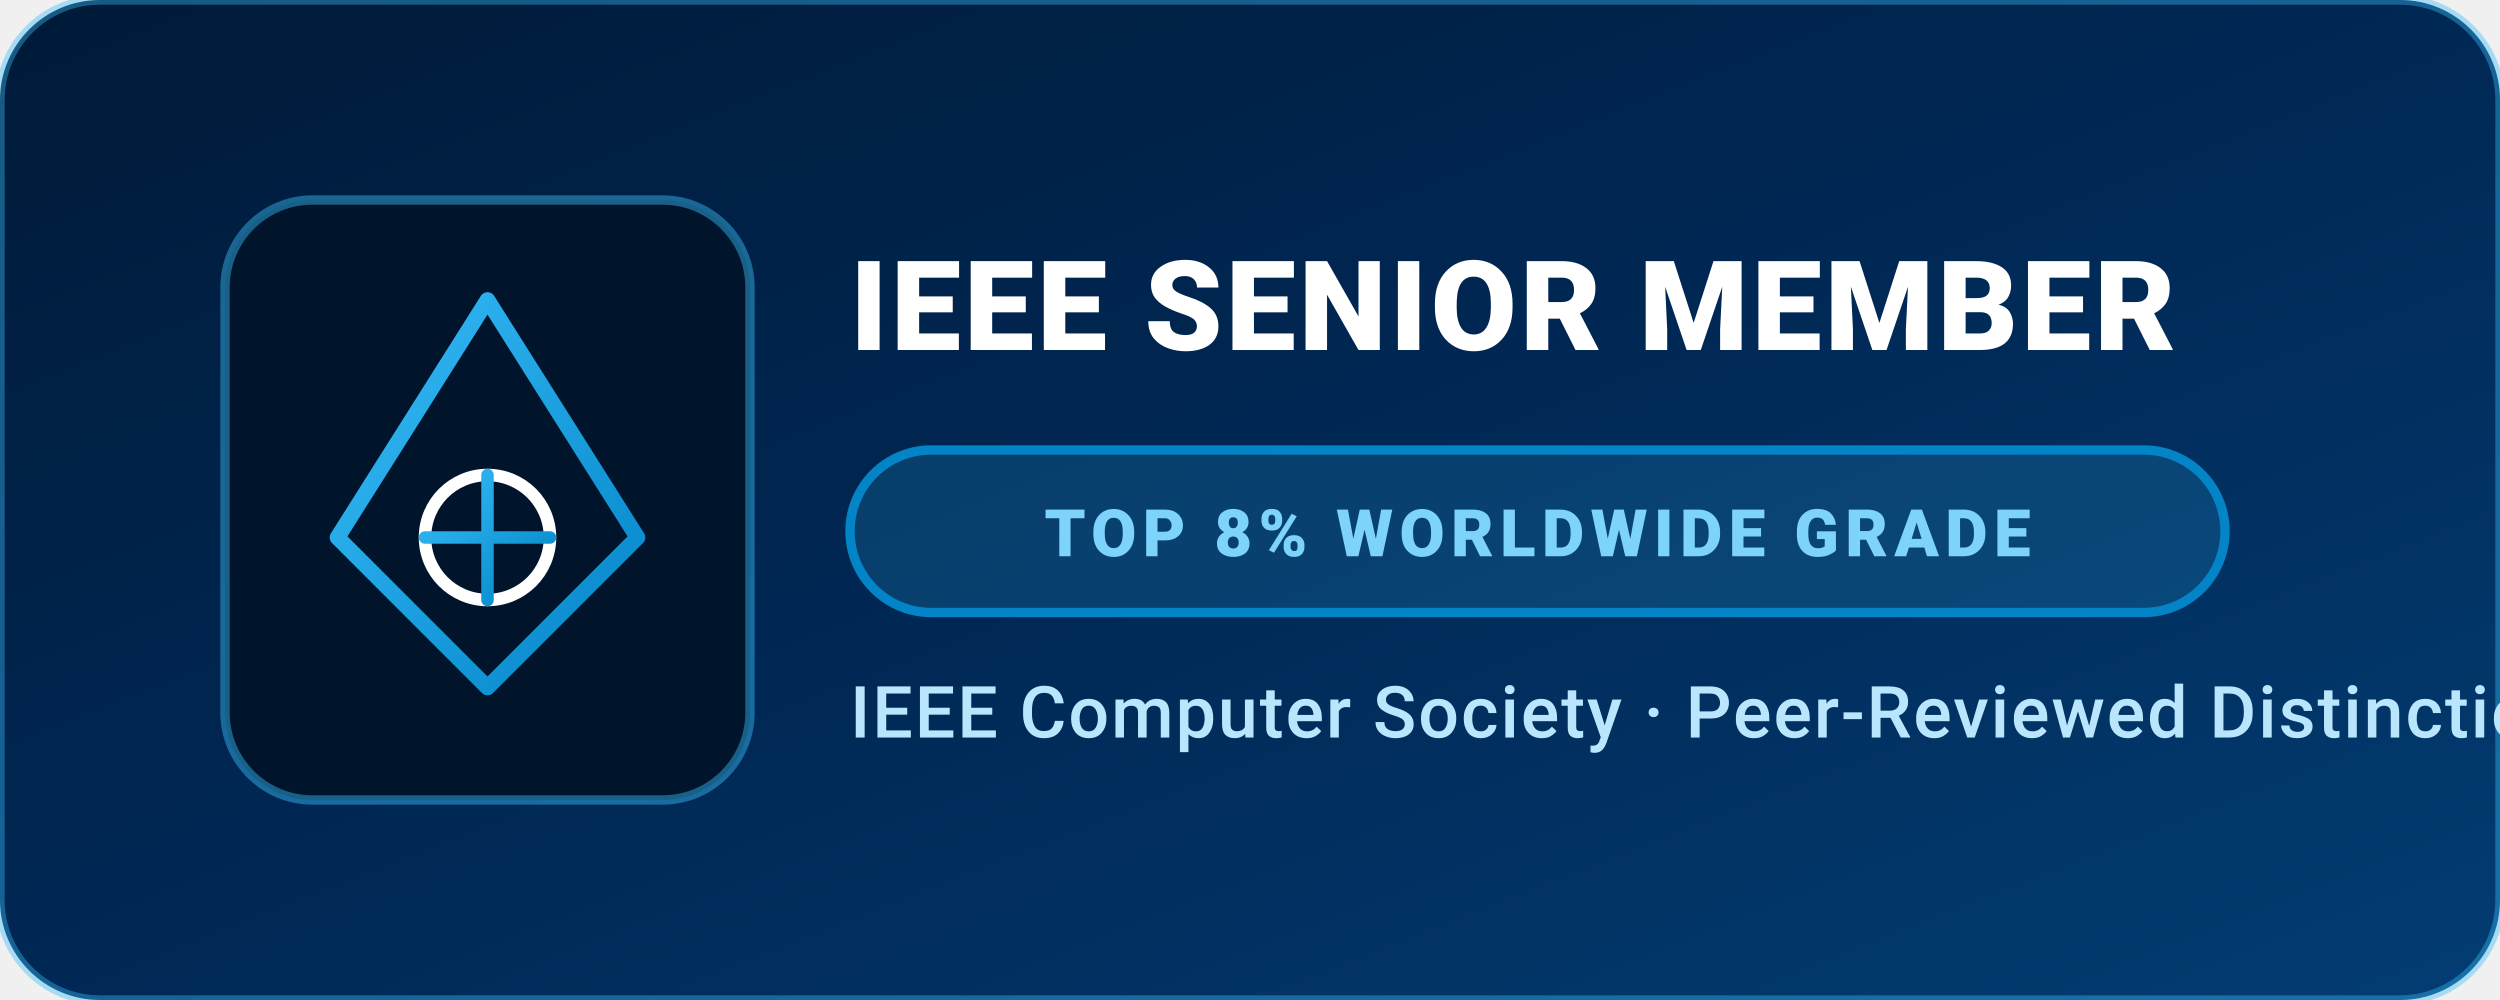
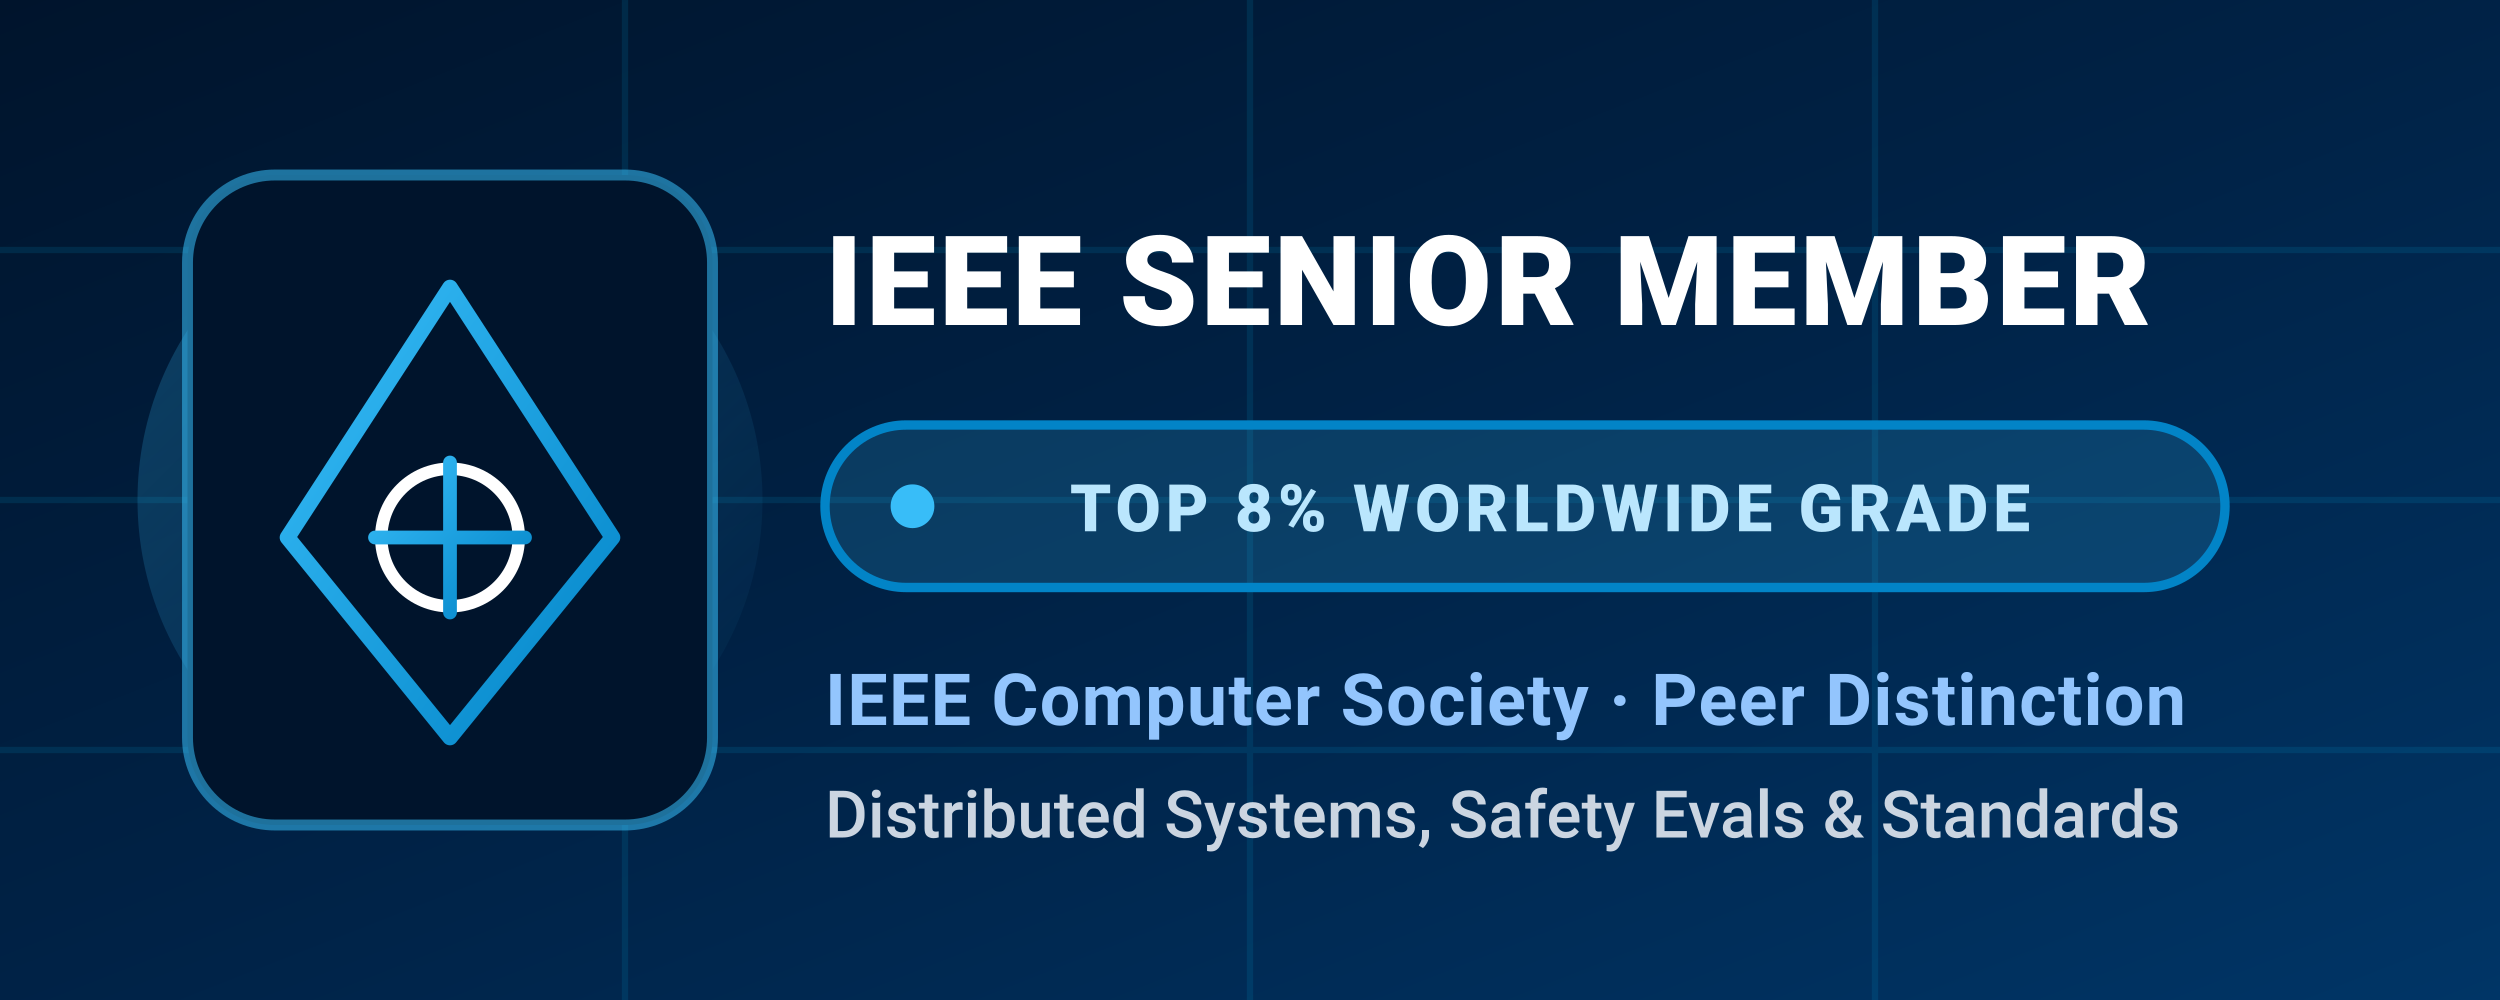
<svg xmlns="http://www.w3.org/2000/svg" viewBox="0 0 400 160" width="400" height="160">
  <defs>
    <linearGradient id="ieeeBg" x1="0%" y1="0%" x2="100%" y2="100%">
-       <stop offset="0%" stop-color="#001a38" />
-       <stop offset="50%" stop-color="#002855" />
-       <stop offset="100%" stop-color="#033d73" />
+       <stop offset="0%" stop-color="#00142c" />
+       <stop offset="50%" stop-color="#002246" />
+       <stop offset="100%" stop-color="#003566" />
    </linearGradient>
    <linearGradient id="ieeeCyan" x1="0%" y1="0%" x2="100%" y2="100%">
      <stop offset="0%" stop-color="#38bdf8" />
      <stop offset="100%" stop-color="#0284c7" />
    </linearGradient>
+     <linearGradient id="cyanGlow" x1="0%" y1="0%" x2="100%" y2="100%">
+       <stop offset="0%" stop-color="rgba(56, 189, 248, 0.25)" />
+       <stop offset="100%" stop-color="rgba(56, 189, 248, 0)" />
+     </linearGradient>
  </defs>
-   <rect width="100%" height="100%" rx="16" fill="url(#ieeeBg)" stroke="rgba(56, 189, 248, 0.4)" stroke-width="1.5" />
-   <g transform="translate(36, 32)">
-     <rect width="84" height="96" rx="14" fill="#00142c" stroke="rgba(56, 189, 248, 0.45)" stroke-width="1.5" />
-     <polygon points="42,16 66,54 42,78 18,54" fill="none" stroke="url(#ieeeCyan)" stroke-width="2.5" stroke-linejoin="round" />
-     <circle cx="42" cy="54" r="10" fill="none" stroke="#ffffff" stroke-width="2" />
-     <path d="M32 54 L52 54 M42 44 L42 64" stroke="url(#ieeeCyan)" stroke-width="2" stroke-linecap="round" />
+   <rect width="100%" height="100%" fill="url(#ieeeBg)" />
+   <g opacity="0.12" stroke="#00b5e2" stroke-width="1">
+     <line x1="0" y1="40" x2="400" y2="40" />
+     <line x1="0" y1="80" x2="400" y2="80" />
+     <line x1="0" y1="120" x2="400" y2="120" />
+     <line x1="100" y1="0" x2="100" y2="160" />
+     <line x1="200" y1="0" x2="200" y2="160" />
+     <line x1="300" y1="0" x2="300" y2="160" />
  </g>
-   <text x="136" y="56" font-family="'Segoe UI', -apple-system, Roboto, sans-serif" font-size="20" font-weight="900" fill="#ffffff" letter-spacing="0.5">IEEE SENIOR MEMBER</text>
-   <rect x="136" y="72" width="220" height="26" rx="13" fill="rgba(56, 189, 248, 0.16)" stroke="#0284c7" stroke-width="1.5" />
-   <text x="246" y="89" font-family="'Segoe UI', -apple-system, Roboto, sans-serif" font-size="10.5" font-weight="800" fill="#7dd3fc" text-anchor="middle" letter-spacing="1">TOP 8% WORLDWIDE GRADE</text>
-   <text x="136" y="118" font-family="'Segoe UI', -apple-system, Roboto, sans-serif" font-size="11.5" font-weight="500" fill="#bae6fd" letter-spacing="0.3">IEEE Computer Society · Peer-Reviewed Distinction</text>
+   <circle cx="72" cy="80" r="50" fill="url(#cyanGlow)" />
+   <g transform="translate(30, 28)">
+     <rect width="84" height="104" rx="14" fill="#00142c" stroke="rgba(56, 189, 248, 0.55)" stroke-width="1.75" />
+     <polygon points="42,18 68,58 42,90 16,58" fill="none" stroke="url(#ieeeCyan)" stroke-width="2.5" stroke-linejoin="round" />
+     <circle cx="42" cy="58" r="11" fill="none" stroke="#ffffff" stroke-width="2" />
+     <path d="M30 58 L54 58 M42 46 L42 70" stroke="url(#ieeeCyan)" stroke-width="2.2" stroke-linecap="round" />
+   </g>
+   <text x="132" y="52" font-family="'Segoe UI', -apple-system, Roboto, sans-serif" font-size="20" font-weight="900" fill="#ffffff" letter-spacing="0.5">IEEE SENIOR MEMBER</text>
+   <rect x="132" y="68" width="224" height="26" rx="13" fill="rgba(56, 189, 248, 0.18)" stroke="#0284c7" stroke-width="1.5" />
+   <circle cx="146" cy="81" r="3.5" fill="#38bdf8" />
+   <text x="248" y="85" font-family="'Segoe UI', -apple-system, Roboto, sans-serif" font-size="10.5" font-weight="800" fill="#bae6fd" text-anchor="middle" letter-spacing="0.8">TOP 8% WORLDWIDE GRADE</text>
+   <text x="132" y="116" font-family="'Segoe UI', -apple-system, Roboto, sans-serif" font-size="11.5" font-weight="600" fill="#93c5fd" letter-spacing="0.2">IEEE Computer Society · Peer Distinction</text>
+   <text x="132" y="134" font-family="'Segoe UI', -apple-system, Roboto, sans-serif" font-size="10.5" font-weight="500" fill="#cbd5e1">Distributed Systems, Safety Evals &amp; Standards</text>
</svg>
